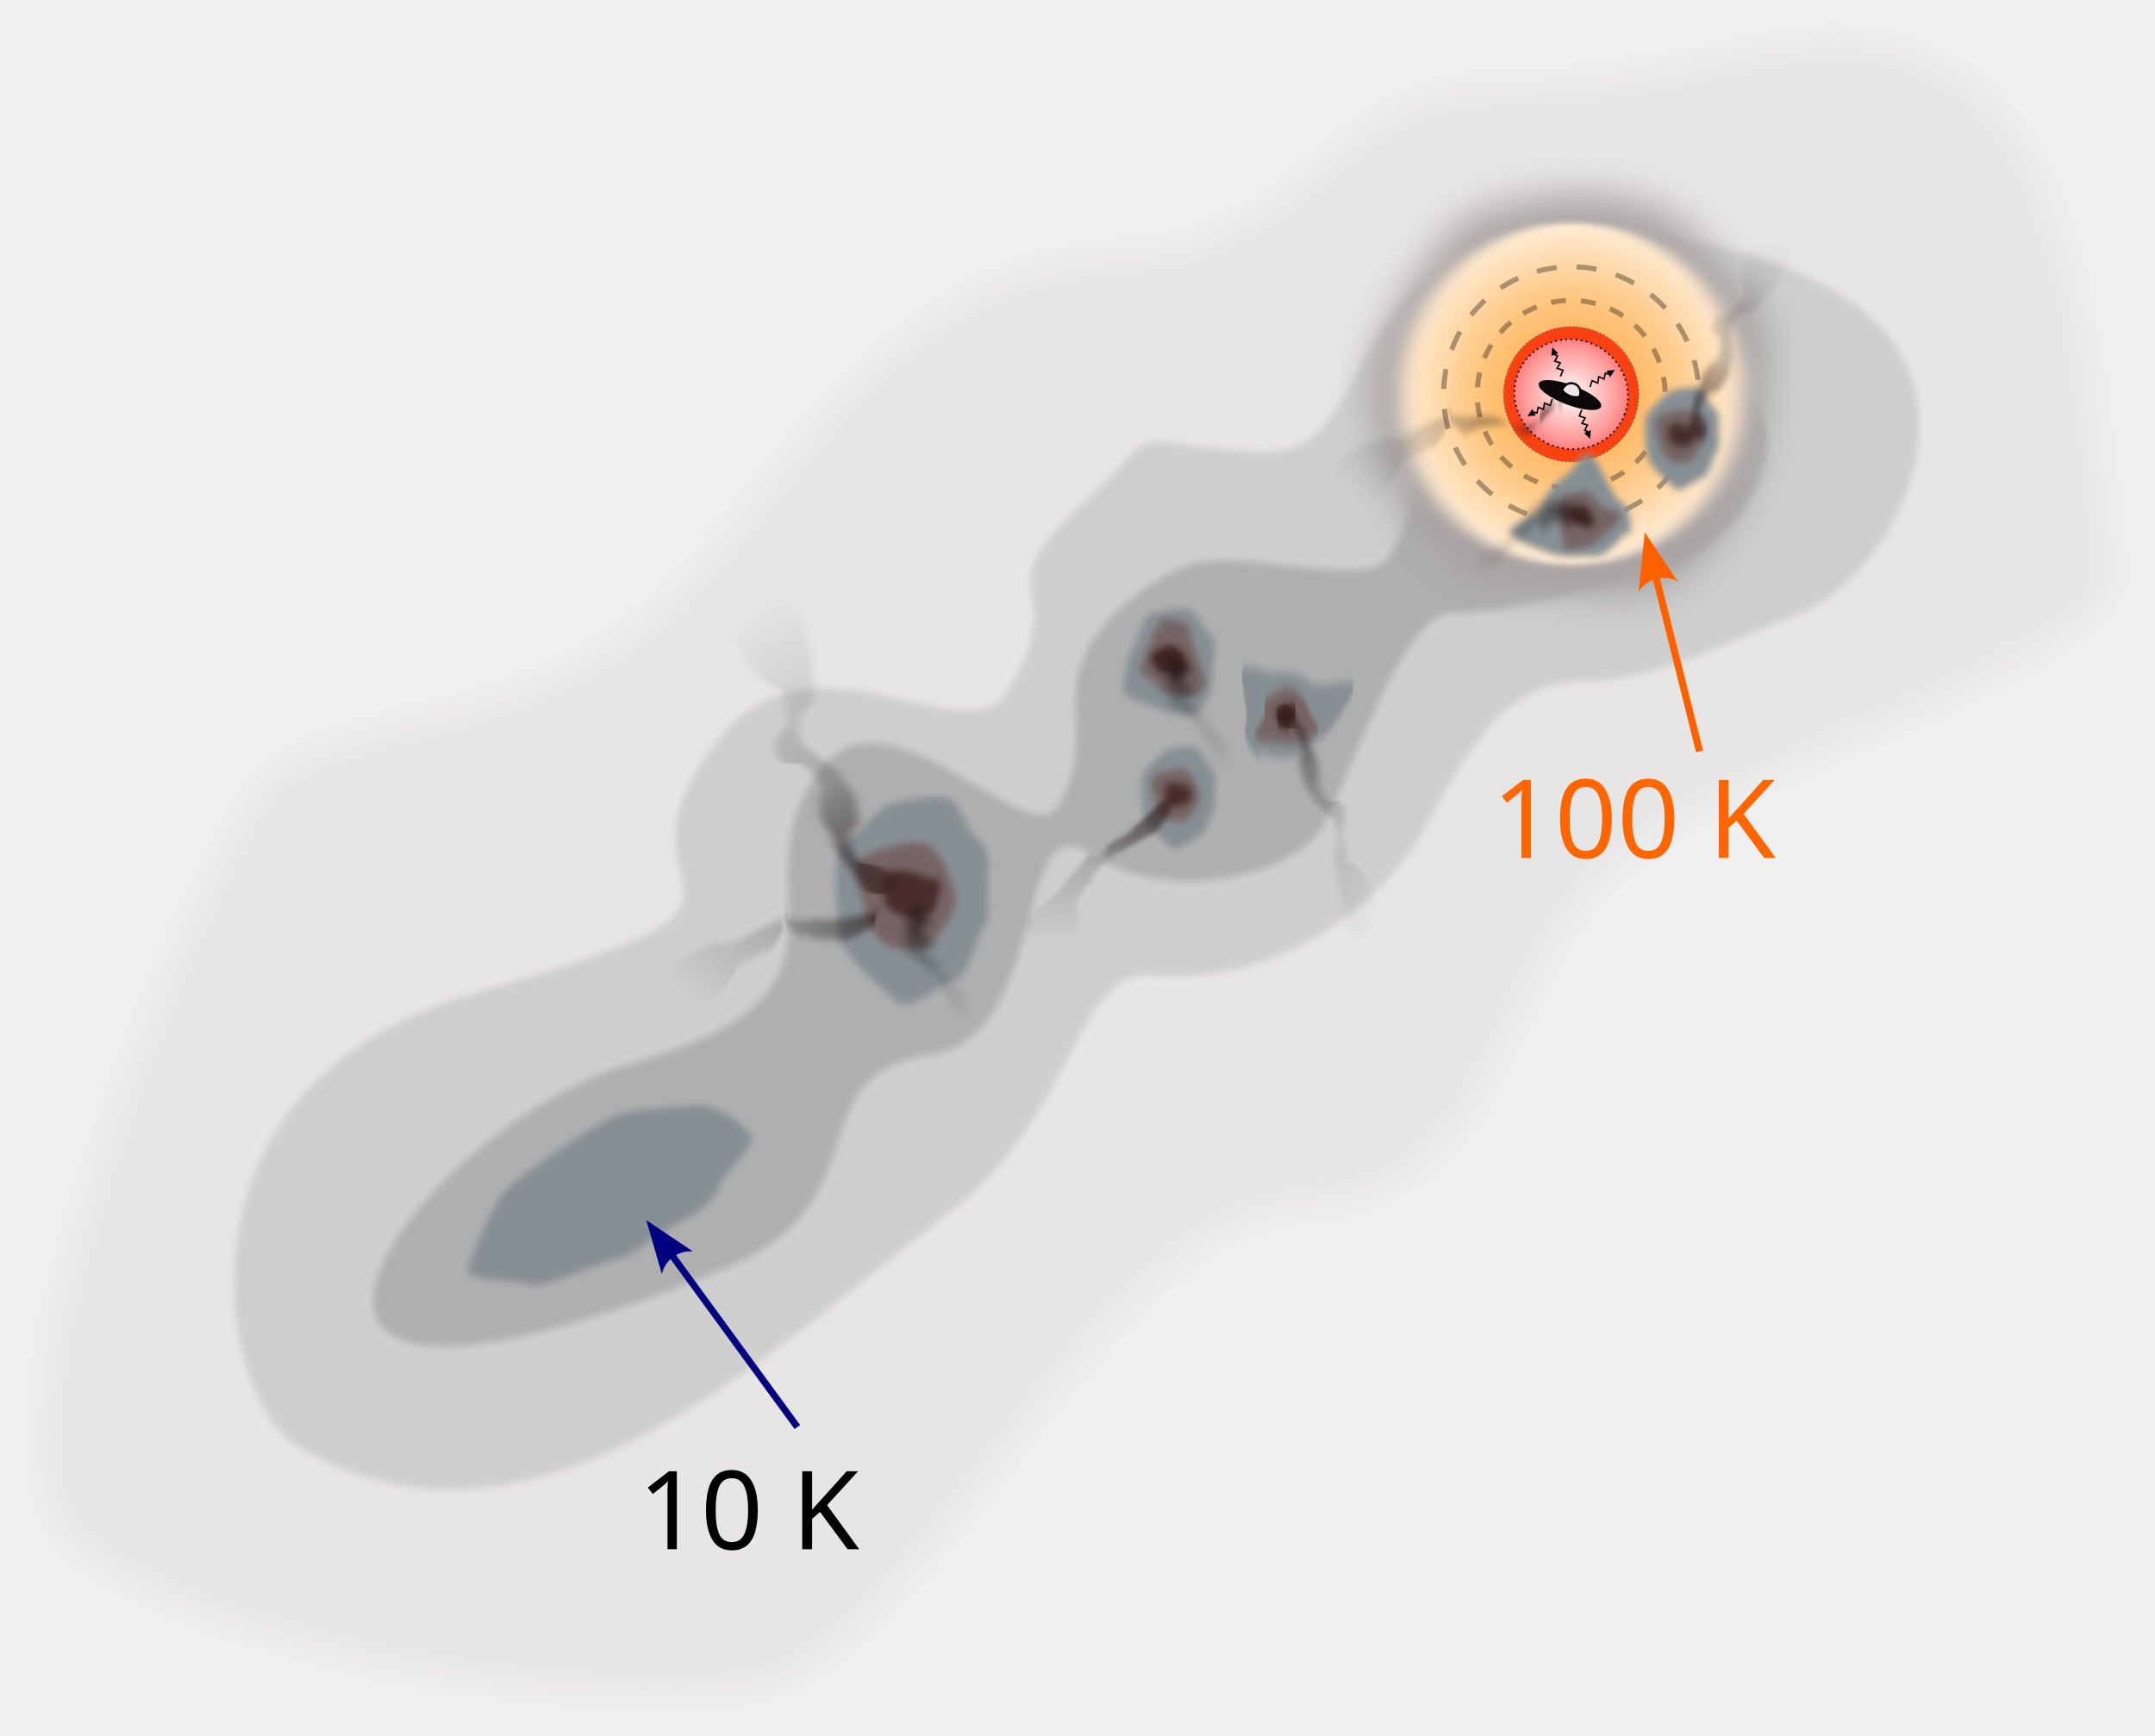
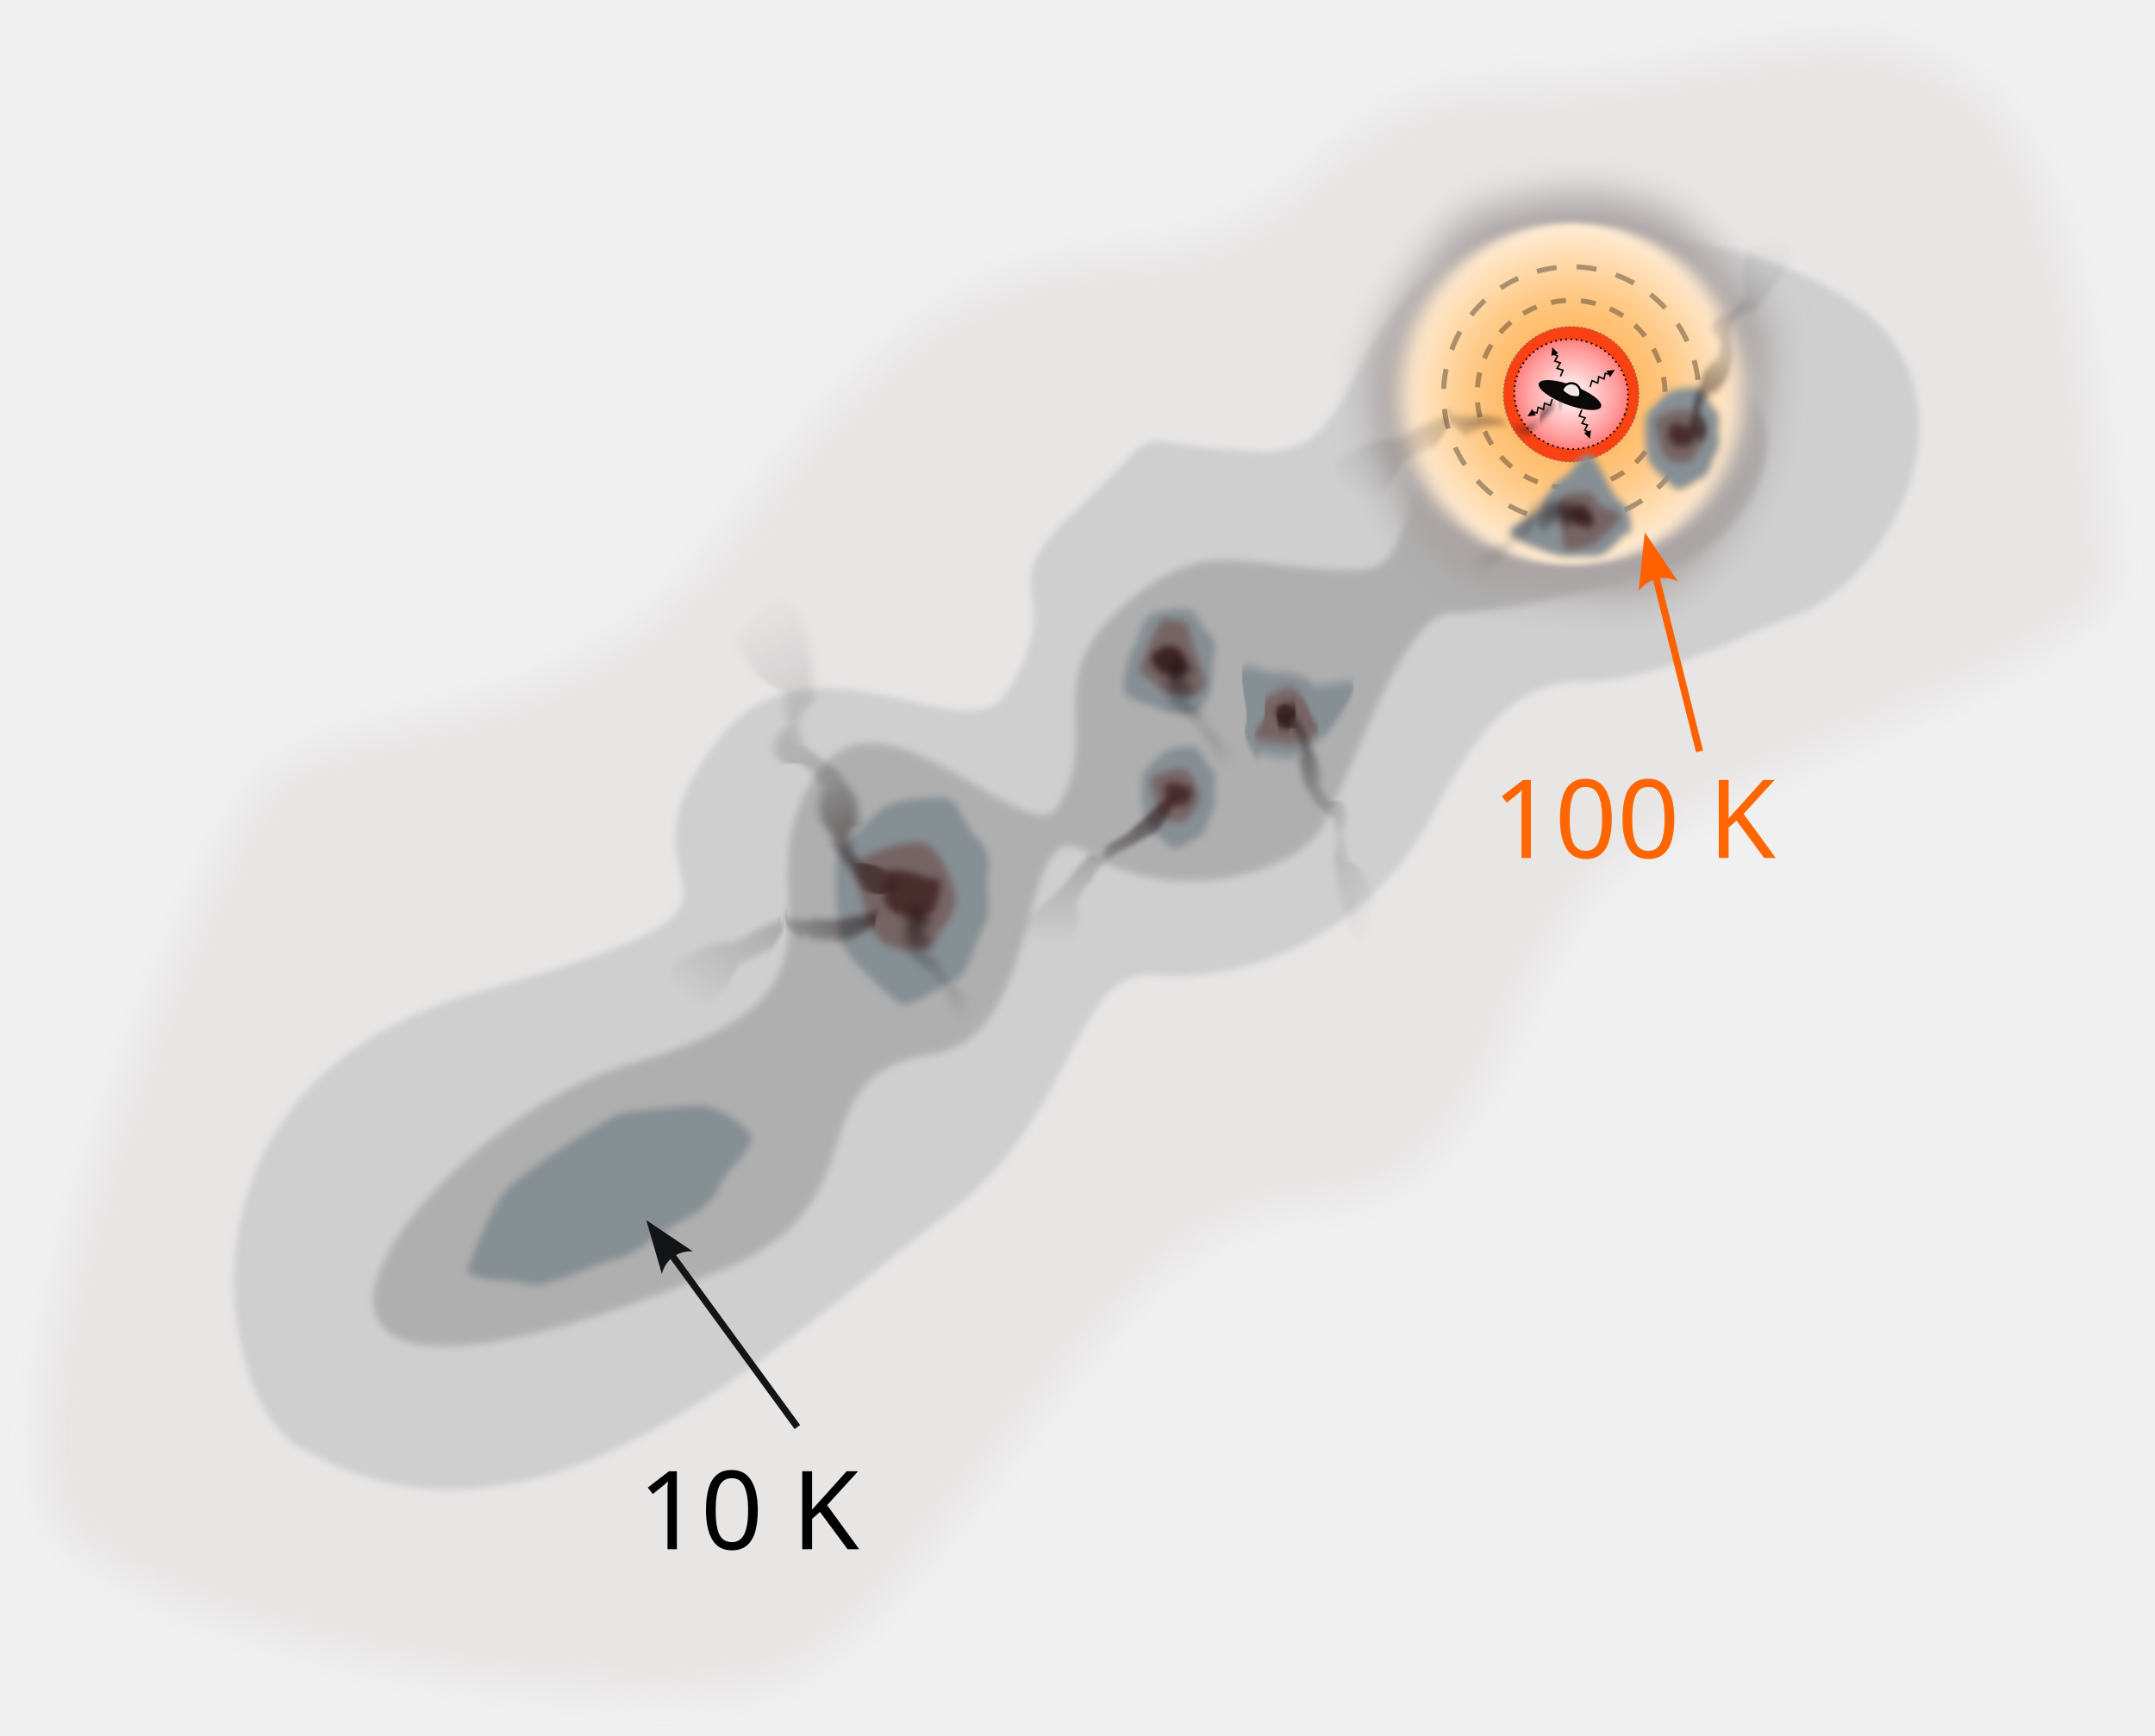
<svg xmlns="http://www.w3.org/2000/svg" xmlns:xlink="http://www.w3.org/1999/xlink" width="208.673mm" height="168.048mm" viewBox="0 0 208.673 168.048" version="1.1" id="svg1961">
  <defs id="defs1958">
    <marker style="overflow:visible" id="marker1638" refX="0" refY="0" orient="auto-start-reverse" markerWidth="7.7" markerHeight="5.6" viewBox="0 0 7.7 5.6" preserveAspectRatio="xMidYMid">
      <path transform="scale(0.7)" d="M -2,-4 9,0 -2,4 c 2,-2.33 2,-5.66 0,-8 z" style="fill:context-stroke;fill-rule:evenodd;stroke:none" id="path1636" />
    </marker>
    <marker style="overflow:visible" id="Arrow2" refX="0" refY="0" orient="auto-start-reverse" markerWidth="7.7" markerHeight="5.6" viewBox="0 0 7.7 5.6" preserveAspectRatio="xMidYMid">
      <path transform="scale(0.7)" d="M -2,-4 9,0 -2,4 c 2,-2.33 2,-5.66 0,-8 z" style="fill:context-stroke;fill-rule:evenodd;stroke:none" id="arrow2L" />
    </marker>
    <filter id="filter11401" color-interpolation-filters="sRGB" x="-0.119" y="-0.118" width="1.238" height="1.237">
      <feGaussianBlur stdDeviation="7.109" id="feGaussianBlur11403" />
    </filter>
    <radialGradient xlink:href="#linearGradient4363" id="radialGradient28473" gradientUnits="userSpaceOnUse" gradientTransform="matrix(1.193807,0.00462597,-0.00462597,1.193807,-93.63663,-74.19688)" cx="492" cy="371.094" fx="492" fy="371.094" r="134.5" />
    <linearGradient id="linearGradient4363">
      <stop id="stop4365" offset="0" style="stop-color:#ff8e07;stop-opacity:1;" />
      <stop style="stop-color:#ffa232;stop-opacity:1;" offset="0" id="stop4367" />
      <stop id="stop4371" offset="0.5" style="stop-color:#ffc986;stop-opacity:1;" />
      <stop id="stop4369" offset="1" style="stop-color:#ffffff;stop-opacity:1;" />
    </linearGradient>
    <filter id="filter4409" color-interpolation-filters="sRGB" x="-0.053" y="-0.053" width="1.105" height="1.105">
      <feGaussianBlur stdDeviation="5.89" id="feGaussianBlur4411" />
    </filter>
    <radialGradient xlink:href="#linearGradient5417" id="radialGradient28475" gradientUnits="userSpaceOnUse" gradientTransform="matrix(1.537386,-0.147786,0.1350057,1.53725,-315.3014,-127.5864)" cx="493" cy="373.094" fx="493" fy="373.094" r="33.523" />
    <linearGradient id="linearGradient5417">
      <stop id="stop5419" offset="0" style="stop-color:#ffffff;stop-opacity:0.99;" />
      <stop style="stop-color:#ff9a9a;stop-opacity:1;" offset="0.53" id="stop5423" />
      <stop id="stop5425" offset="1" style="stop-color:#ff2020;stop-opacity:1;" />
    </linearGradient>
    <filter style="color-interpolation-filters:sRGB" id="filter6128" x="-0.019" width="1.039" y="-0.024" height="1.049">
      <feGaussianBlur stdDeviation="1.437" id="feGaussianBlur6130" />
    </filter>
    <filter style="color-interpolation-filters:sRGB" id="filter6136" x="-0.005" width="1.01" y="-0.007" height="1.014">
      <feGaussianBlur stdDeviation="0.345" id="feGaussianBlur6138" />
    </filter>
    <filter style="color-interpolation-filters:sRGB" id="filter6140" x="-0.006" width="1.013" y="-0.009" height="1.017">
      <feGaussianBlur stdDeviation="0.345" id="feGaussianBlur6142" />
    </filter>
    <filter style="color-interpolation-filters:sRGB" id="filter6144" x="-0.097" width="1.193" y="-0.084" height="1.168">
      <feGaussianBlur stdDeviation="0.894" id="feGaussianBlur6146" />
    </filter>
    <filter style="color-interpolation-filters:sRGB" id="filter6148" x="-0.114" width="1.228" y="-0.091" height="1.181">
      <feGaussianBlur stdDeviation="1.088" id="feGaussianBlur6150" />
    </filter>
    <filter style="color-interpolation-filters:sRGB" id="filter6152" x="-0.073" width="1.145" y="-0.086" height="1.172">
      <feGaussianBlur stdDeviation="1.11" id="feGaussianBlur6154" />
    </filter>
    <filter style="color-interpolation-filters:sRGB" id="filter6156" x="-0.097" width="1.193" y="-0.084" height="1.168">
      <feGaussianBlur stdDeviation="0.894" id="feGaussianBlur6158" />
    </filter>
    <filter style="color-interpolation-filters:sRGB" id="filter6160" x="-0.114" width="1.228" y="-0.091" height="1.181">
      <feGaussianBlur stdDeviation="1.088" id="feGaussianBlur6162" />
    </filter>
    <filter style="color-interpolation-filters:sRGB" id="filter6164" x="-0.073" width="1.145" y="-0.086" height="1.172">
      <feGaussianBlur stdDeviation="1.11" id="feGaussianBlur6166" />
    </filter>
    <filter style="color-interpolation-filters:sRGB" id="filter6168" x="-0.058" width="1.115" y="-0.043" height="1.085">
      <feGaussianBlur stdDeviation="0.345" id="feGaussianBlur6170" />
    </filter>
    <filter style="color-interpolation-filters:sRGB" id="filter6172" x="-0.086" width="1.171" y="-0.085" height="1.171">
      <feGaussianBlur stdDeviation="3.011" id="feGaussianBlur6174" />
    </filter>
    <filter style="color-interpolation-filters:sRGB" id="filter6176" x="-0.152" width="1.303" y="-0.192" height="1.383">
      <feGaussianBlur stdDeviation="2.601" id="feGaussianBlur6178" />
    </filter>
    <filter style="color-interpolation-filters:sRGB" id="filter6180" x="-0.031" width="1.062" y="-0.049" height="1.098">
      <feGaussianBlur stdDeviation="0.345" id="feGaussianBlur6182" />
    </filter>
    <linearGradient xlink:href="#linearGradient4934" id="linearGradient1787" gradientUnits="userSpaceOnUse" x1="109.343" y1="311.231" x2="115.707" y2="345.791" />
    <linearGradient id="linearGradient4934">
      <stop style="stop-color:#3e2323;stop-opacity:1" offset="0" id="stop4928" />
      <stop id="stop4930" offset="0.398" style="stop-color:#000000;stop-opacity:0.237;" />
      <stop id="stop4932" offset="1" style="stop-color:#000000;stop-opacity:0;" />
    </linearGradient>
    <filter style="color-interpolation-filters:sRGB" id="filter6184" x="-0.211" width="1.422" y="-0.048" height="1.096">
      <feGaussianBlur stdDeviation="0.691" id="feGaussianBlur6186" />
    </filter>
    <filter style="color-interpolation-filters:sRGB" id="filter6188" x="-0.211" width="1.422" y="-0.048" height="1.096">
      <feGaussianBlur stdDeviation="0.691" id="feGaussianBlur6190" />
    </filter>
    <filter style="color-interpolation-filters:sRGB" id="filter6192" x="-0.211" width="1.422" y="-0.048" height="1.096">
      <feGaussianBlur stdDeviation="0.691" id="feGaussianBlur6194" />
    </filter>
    <linearGradient xlink:href="#linearGradient4934" id="linearGradient1791" gradientUnits="userSpaceOnUse" gradientTransform="translate(8.838835,29.52171)" x1="95.731" y1="280.914" x2="101.094" y2="251.322" />
    <filter style="color-interpolation-filters:sRGB" id="filter6196" x="-0.079" width="1.159" y="-0.029" height="1.057">
      <feGaussianBlur stdDeviation="0.345" id="feGaussianBlur6198" />
    </filter>
    <filter style="color-interpolation-filters:sRGB" id="filter6200" x="-0.124" width="1.249" y="-0.045" height="1.089">
      <feGaussianBlur stdDeviation="0.54" id="feGaussianBlur6202" />
    </filter>
    <filter style="color-interpolation-filters:sRGB" id="filter6204" x="-0.128" width="1.256" y="-0.046" height="1.092">
      <feGaussianBlur stdDeviation="0.557" id="feGaussianBlur6206" />
    </filter>
    <filter style="color-interpolation-filters:sRGB" id="filter6208" x="-0.133" width="1.267" y="-0.043" height="1.087">
      <feGaussianBlur stdDeviation="0.557" id="feGaussianBlur6210" />
    </filter>
    <filter style="color-interpolation-filters:sRGB" id="filter6212" x="-0.145" width="1.291" y="-0.043" height="1.087">
      <feGaussianBlur stdDeviation="0.557" id="feGaussianBlur6214" />
    </filter>
    <filter style="color-interpolation-filters:sRGB" id="filter6216" x="-0.144" width="1.288" y="-0.051" height="1.102">
      <feGaussianBlur stdDeviation="0.679" id="feGaussianBlur6218" />
    </filter>
    <linearGradient xlink:href="#linearGradient4934" id="linearGradient2645" gradientUnits="userSpaceOnUse" x1="109.343" y1="311.231" x2="115.707" y2="345.791" />
    <linearGradient xlink:href="#linearGradient4934" id="linearGradient2647" gradientUnits="userSpaceOnUse" x1="109.343" y1="311.231" x2="115.707" y2="345.791" />
    <linearGradient xlink:href="#linearGradient4934" id="linearGradient2649" gradientUnits="userSpaceOnUse" gradientTransform="translate(8.838835,29.52171)" x1="95.731" y1="280.914" x2="101.094" y2="251.322" />
    <linearGradient xlink:href="#linearGradient4934" id="linearGradient2651" gradientUnits="userSpaceOnUse" gradientTransform="translate(8.838835,29.52171)" x1="95.731" y1="280.914" x2="101.094" y2="251.322" />
    <linearGradient xlink:href="#linearGradient4934" id="linearGradient2653" gradientUnits="userSpaceOnUse" gradientTransform="translate(8.838835,29.52171)" x1="95.731" y1="280.914" x2="101.094" y2="251.322" />
    <linearGradient xlink:href="#linearGradient4934" id="linearGradient2655" gradientUnits="userSpaceOnUse" gradientTransform="translate(8.838835,29.52171)" x1="95.731" y1="280.914" x2="101.094" y2="251.322" />
    <linearGradient xlink:href="#linearGradient4934" id="linearGradient2657" gradientUnits="userSpaceOnUse" gradientTransform="translate(8.838835,29.52171)" x1="95.731" y1="280.914" x2="101.094" y2="251.322" />
  </defs>
  <g id="layer1" transform="translate(-1.176631,-8.754218)">
    <path transform="matrix(1.130769,0,0,1.130769,-71.00468,-262.712)" id="path14893" d="m 192.338,247.427 c 20.275,-0.307 27.639,-8.201 39.536,-0.64 11.341,7.208 11.706,35.789 12.999,41.948 1.463,6.967 -28.442,15.619 -40.609,23.815 -12.586,8.479 -10.382,30.167 -28.853,30.89 -17.855,0.699 -32.315,39.604 -47.84,41.426 -16.365,1.92 -47.121,-3.836 -57.443,-12.517 -9.978,-8.392 9.018,-53.708 15.021,-63.644 5.644,-9.342 25.562,-3.571 39.991,-21.667 8.568,-10.745 17.684,-24.232 34.46,-25.148 17.355,-0.948 17.377,-14.236 32.737,-14.465 z" style="display:inline;fill:#e8e5e5;fill-opacity:1;fill-rule:evenodd;stroke:none;filter:url(#filter6128)" />
    <path style="display:inline;fill:#cecece;fill-opacity:0.988;fill-rule:evenodd;stroke:#000000;stroke-width:0;stroke-linecap:butt;stroke-linejoin:miter;stroke-miterlimit:4;stroke-dasharray:none;stroke-dashoffset:0;stroke-opacity:1;filter:url(#filter6136)" d="m 163.485,477.07 c 8.926,-6.91 31.161,-4.551 40.73,3.184 11.196,9.05 2.273,25.41 -6.35,28.619 -5.274,1.962 -13.065,6.226 -20.046,6.222 -6.476,-0.003 -10.06,4.847 -14.417,13.135 -3.382,6.433 -12.625,15.437 -26.02,14.442 -7.264,-0.54 -6.966,13.162 -19.413,22.598 -15.773,11.958 -38.237,35.095 -60.801,21.653 -7.715,-4.596 -12.896,-34.211 16.688,-42.607 34.462,-9.781 9.941,-7.978 23.06,-24.093 8.768,-10.771 23.098,1.937 26.867,-4.153 6.205,-10.029 -2.204,-9.073 6.449,-17.058 9.783,-9.028 2.854,-6.184 17.298,-5.531 8.866,0.401 7.507,-9.869 15.956,-16.41 z" id="path14895" transform="matrix(1.030931,0,0,1.030931,-28.92507,-456.265)" />
    <path id="path14897" d="m 164.778,490.289 c 5.207,-12.272 20.085,-9.785 26.842,-4.323 7.905,6.39 0.784,16.025 -5.305,18.291 -3.724,1.386 -15.796,4.396 -20.726,4.393 -4.572,-0.002 -9.02,14.101 -12.096,19.953 -2.388,4.542 -14.3,7.769 -22.205,2.53 -6.772,-4.488 -3.623,17.327 -14.528,18.968 -13.227,1.99 -4.12,13.877 -19.656,20.217 -54.502,22.24 -29.368,-13.477 -8.479,-19.405 24.333,-6.906 8.662,-16.585 17.925,-27.964 6.191,-7.605 19.321,8.213 21.982,3.913 4.381,-7.081 -2.104,-11.882 6.47,-19.164 7.164,-6.084 9.956,-3.545 20.154,-3.084 6.26,0.283 4.477,-2.197 9.623,-14.325 z" style="display:inline;fill:#afafaf;fill-opacity:0.988;fill-rule:evenodd;stroke:#000000;stroke-width:0;stroke-linecap:butt;stroke-linejoin:miter;stroke-miterlimit:4;stroke-dasharray:none;stroke-dashoffset:0;stroke-opacity:1;filter:url(#filter6140)" transform="matrix(1.030931,0,0,1.030931,-28.92507,-456.265)" />
    <g id="g14899" transform="matrix(0.3984852,0,0,0.3984852,19.29863,-55.97581)" style="display:inline;filter:url(#filter6144)">
      <path id="path14901" d="m 343.868,251.274 c 1.418,1.061 2.291,2.899 1.8,4.902 -0.491,2.003 -0.382,9.81 -1.664,11.356 -1.281,1.546 -1.327,3.085 -3.163,3.503 -1.836,0.418 -6.35,0.446 -7.952,-0.709 -1.602,-1.155 -8.384,-2.329 -9.093,-4.342 -0.709,-2.013 0.831,-8.91 1.906,-10.463 1.075,-1.554 2.277,-6.702 3.863,-8.07 1.586,-1.368 7.872,-2.017 9.839,-1.629 1.967,0.389 3.047,4.391 4.464,5.452 z" style="fill:#868f94;fill-opacity:0.994;stroke:#000000;stroke-width:0;stroke-linecap:butt;stroke-linejoin:miter;stroke-miterlimit:4;stroke-dasharray:none;stroke-dashoffset:0;stroke-opacity:1" />
      <path style="fill:#766464;fill-opacity:1;stroke:#000000;stroke-width:0;stroke-linecap:butt;stroke-linejoin:miter;stroke-miterlimit:4;stroke-dasharray:none;stroke-dashoffset:0;stroke-opacity:1" id="path14903" d="m 247.979,509.17 c -9.183,-4.354 -32.916,-4.73 -33.326,-12.854 -0.41,-8.124 -29.463,-14.233 -24.902,-27.177 4.561,-12.944 28.439,-75.975 36.935,-71.369 8.496,4.605 32.657,1.18 33.326,12.854 0.67,11.673 22.05,68.186 24.902,80.861 2.852,12.675 -27.751,22.04 -36.935,17.686 z" transform="matrix(0.1679961,0,0,0.1679961,295.6759,181.1895)" />
      <path style="fill:#3e2323;fill-opacity:1;stroke:#000000;stroke-width:0;stroke-linecap:butt;stroke-linejoin:miter;stroke-miterlimit:4;stroke-dasharray:none;stroke-dashoffset:0;stroke-opacity:1" id="path14905" d="m 366.197,422.031 c 4.306,1.865 2.14,3.268 4.58,6.799 2.44,3.531 6.484,10.333 5.847,14.836 -0.637,4.503 -5.67,8.157 -9.524,11.042 -3.854,2.885 -6.719,-2.97 -11.75,-3.052 -5.032,-0.082 -10.253,-0.114 -11.814,-4.802 -1.561,-4.688 -8.112,-10.734 -5.847,-14.836 2.264,-4.102 7.285,-6.031 10.897,-9.141 3.611,-3.11 13.306,-2.71 17.612,-0.845 z" transform="matrix(0.2151186,0,0,0.2151186,257.6101,164.2767)" />
    </g>
    <g clip-path="none" transform="matrix(0.2645833,0,0,0.2645833,-63.09949,-146.8189)" id="g24331" style="display:inline">
      <path style="fill:#aaa3a3;fill-opacity:1;fill-rule:evenodd;stroke:none;filter:url(#filter11401)" d="m 548.179,164.49 c 15.325,3.229 18.35,8.39 28.222,18.452 5.684,5.793 19.484,20.233 20.778,26.392 1.463,6.967 0.036,39.415 -6.474,56.096 -5.517,14.137 -13.355,27.729 -29.046,37.5 -13.613,8.477 -43.628,-0.701 -59.154,1.12 -16.365,1.92 -33.806,-19.618 -38.351,-32.316 -5.028,-14.049 -11.638,-35.363 -9.021,-46.673 2.816,-12.171 10.005,-26.199 24.435,-44.294 8.568,-10.745 12.197,-12.065 26.682,-15.248 16.976,-3.731 26.898,-4.197 41.93,-1.03 z" id="path5515" transform="matrix(1.02092,0.00534063,-0.00534063,1.02092,281.4991,490.6357)" />
      <g id="g24306">
        <circle style="fill:url(#radialGradient28473);fill-opacity:1;stroke:none;filter:url(#filter4409)" id="path20940" transform="matrix(0.4001255,-0.2411552,0.2411552,0.4001255,531.6977,702.3656)" cx="492" cy="371.094" r="134" />
        <circle style="fill:#fa2f06;fill-opacity:0.864;stroke:#746c6c;stroke-width:1;stroke-linecap:butt;stroke-linejoin:miter;stroke-miterlimit:4;stroke-dasharray:1, 2;stroke-dashoffset:0;stroke-opacity:1" id="path20942" transform="matrix(0.4525337,0.1668246,-0.1668246,0.4525337,657.2062,482.2865)" cx="492" cy="371.094" r="51.291" />
        <circle style="fill:url(#radialGradient28475);fill-opacity:1;stroke:#000000;stroke-width:1;stroke-linecap:butt;stroke-linejoin:miter;stroke-miterlimit:4;stroke-dasharray:1, 2;stroke-dashoffset:0;stroke-opacity:1" id="path20944" transform="matrix(0.5942461,0.2192253,-0.2092569,0.5680717,603.0678,412.2515)" cx="493" cy="373.094" r="33.023" />
        <circle style="fill:none;stroke:#000000;stroke-width:5.1;stroke-linecap:butt;stroke-linejoin:miter;stroke-miterlimit:4;stroke-dasharray:15.211, 15.211;stroke-dashoffset:0;stroke-opacity:0.325" id="path20948" transform="matrix(0.3418955,0.1185379,-0.1185379,0.3418955,693.7215,547.1011)" cx="492" cy="371.094" r="95" />
        <circle style="fill:none;stroke:#000000;stroke-width:5.1;stroke-linecap:butt;stroke-linejoin:miter;stroke-miterlimit:4;stroke-dasharray:20.282, 20.282;stroke-dashoffset:0;stroke-opacity:0.332" id="path20950" transform="matrix(0.339526,0.1251642,-0.1251642,0.339526,697.3466,544.7204)" cx="492" cy="371.094" r="129" />
        <ellipse transform="matrix(0.4106392,0.1541234,-0.1541234,0.4106392,585.4647,539.4688)" id="path5985" style="fill:#0a0707;fill-opacity:0.988;stroke:none" cx="650.008" cy="226.316" rx="27.754" ry="8.309" />
        <path id="path5987" d="m 821.115,732.973 c -0.264,0.706 -2.614,0.388 -3.446,0.076 -0.766,-0.287 -3.236,-1.699 -2.947,-2.471 0.689,-1.838 2.68,-2.793 4.444,-2.132 1.764,0.661 2.637,2.689 1.949,4.527 z" style="fill:#f4e8e8;fill-opacity:0.988;stroke:#000000;stroke-width:0.795;stroke-linecap:butt;stroke-linejoin:miter;stroke-miterlimit:4;stroke-dasharray:none;stroke-dashoffset:0;stroke-opacity:1" />
        <g transform="matrix(0.7246266,-0.01081801,0.01081801,0.7246266,389.9093,560.3492)" id="g4417">
          <path id="path4413" d="m 596.611,242.569 1.059,-3.229 2.875,1.228 0.552,-3.164 2.663,1.155 0.678,-2.881 1.839,0.512" style="fill:none;stroke:#000000;stroke-width:0.735;stroke-linecap:butt;stroke-linejoin:miter;stroke-miterlimit:4;stroke-dasharray:none;stroke-opacity:1" />
          <path id="path4415" d="m 606.807,237.713 -1.755,-3.294 4.205,-0.324 z" style="fill:#000000;fill-opacity:1;stroke:none" />
        </g>
        <g id="g4421" transform="matrix(0.5507797,0.4710015,0.4710015,-0.5507797,379.0044,590.5722)">
          <path style="fill:none;stroke:#000000;stroke-width:0.735;stroke-linecap:butt;stroke-linejoin:miter;stroke-miterlimit:4;stroke-dasharray:none;stroke-opacity:1" d="m 596.611,242.569 1.059,-3.229 2.875,1.228 0.552,-3.164 2.663,1.155 0.678,-2.881 1.839,0.512" id="path4423" />
          <path style="fill:#000000;fill-opacity:1;stroke:none" d="m 606.807,237.713 -1.755,-3.294 4.205,-0.324 z" id="path4425" />
        </g>
        <g transform="matrix(-0.7246266,0.01081801,-0.01081801,-0.7246266,1245.962,903.382)" id="g4427">
          <path id="path4429" d="m 596.611,242.569 1.059,-3.229 2.875,1.228 0.552,-3.164 2.663,1.155 0.678,-2.881 1.839,0.512" style="fill:none;stroke:#000000;stroke-width:0.735;stroke-linecap:butt;stroke-linejoin:miter;stroke-miterlimit:4;stroke-dasharray:none;stroke-opacity:1" />
          <path id="path4431" d="m 606.807,237.713 -1.755,-3.294 4.205,-0.324 z" style="fill:#000000;fill-opacity:1;stroke:none" />
        </g>
        <g id="g4433" transform="matrix(-0.5507797,-0.4710015,-0.4710015,0.5507797,1256.867,873.1589)">
          <path style="fill:none;stroke:#000000;stroke-width:0.735;stroke-linecap:butt;stroke-linejoin:miter;stroke-miterlimit:4;stroke-dasharray:none;stroke-opacity:1" d="m 596.611,242.569 1.059,-3.229 2.875,1.228 0.552,-3.164 2.663,1.155 0.678,-2.881 1.839,0.512" id="path4436" />
          <path style="fill:#000000;fill-opacity:1;stroke:none" d="m 606.807,237.713 -1.755,-3.294 4.205,-0.324 z" id="path4438" />
        </g>
      </g>
    </g>
    <g id="g14907" transform="matrix(0.3120673,0,0,0.3430451,62.39848,-26.64487)" style="display:inline;filter:url(#filter6148)">
      <path style="fill:#868f94;fill-opacity:0.994;stroke:#000000;stroke-width:0;stroke-linecap:butt;stroke-linejoin:miter;stroke-miterlimit:4;stroke-dasharray:none;stroke-dashoffset:0;stroke-opacity:1" d="m 335.303,218.158 c 1.418,1.061 2.291,2.899 1.8,4.902 -0.491,2.003 0.76,5.813 -0.522,7.359 -1.281,1.546 -2.469,7.082 -4.305,7.5 -1.836,0.418 -6.921,4.443 -8.523,3.287 -1.602,-1.155 -7.813,-6.326 -8.522,-8.338 -0.709,-2.013 -1.453,-11.194 -0.378,-12.747 1.075,-1.554 4.561,-4.418 6.147,-5.786 1.586,-1.368 7.872,-2.017 9.839,-1.629 1.967,0.389 3.047,4.391 4.464,5.452 z" id="path14909" />
      <path transform="matrix(0.1761132,0,0,0.1761132,285.279,145.916)" d="m 249.507,490.783 c -7.87,10.447 -20.49,8.636 -32.827,7.053 -12.337,-1.583 -23.258,-13.884 -25.897,-26.659 -2.639,-12.775 -13.98,-36.602 -4.955,-43.486 9.025,-6.884 49.234,-19.134 59.959,-10.057 10.725,9.076 16.591,24.493 20.386,36.409 3.795,11.916 -8.796,26.293 -16.666,36.74 z" id="path14911" style="fill:#766464;fill-opacity:1;stroke:#000000;stroke-width:0;stroke-linecap:butt;stroke-linejoin:miter;stroke-miterlimit:4;stroke-dasharray:none;stroke-dashoffset:0;stroke-opacity:1" />
      <path transform="matrix(0.203856,0,0,0.203856,253.025,137.4623)" d="m 367.617,423.377 c 4.186,2.114 8.558,-1.489 9.573,3.374 1.015,4.863 -2.447,13.815 -4.133,18.163 -1.686,4.347 -11.749,5.573 -16.896,5.998 -5.148,0.425 -19.096,-6.734 -19.715,-10.887 -0.619,-4.153 -0.573,-18.436 3.963,-20.962 4.536,-2.526 23.022,2.201 27.208,4.314 z" id="path14913" style="fill:#492d2d;fill-opacity:1;stroke:#000000;stroke-width:0;stroke-linecap:butt;stroke-linejoin:miter;stroke-miterlimit:4;stroke-dasharray:none;stroke-dashoffset:0;stroke-opacity:1" />
    </g>
    <g id="g14915" transform="matrix(0.3209066,0,0,0.3209066,55.70591,-22.17601)" style="display:inline;filter:url(#filter6152)">
      <path transform="matrix(0.4186816,-0.1638527,0.1638527,0.4186816,97.53356,135.4518)" d="m 359.257,374.282 c 5.053,1.596 4.238,33.808 8.401,37.42 4.163,3.612 2.236,13.591 0.147,19.423 -2.089,5.832 -3.072,0.411 -8.315,3.506 -5.243,3.096 -15.136,7.846 -20.841,5.406 -5.705,-2.44 -16.441,-5.818 -21.221,-8.411 -4.78,-2.592 -28.83,-23.333 -26.431,-27.994 2.399,-4.66 24.3,-2.634 26.552,-7.563 2.251,-4.928 14.92,-12.649 21.05,-13.047 6.13,-0.398 15.604,-10.338 20.658,-8.742 z" id="path14917" style="fill:#868f94;fill-opacity:0.994;stroke:#000000;stroke-width:0;stroke-linecap:butt;stroke-linejoin:miter;stroke-miterlimit:4;stroke-dasharray:none;stroke-dashoffset:0;stroke-opacity:1" />
      <path transform="matrix(0.2047753,0,0,0.2047753,261.5723,158.6989)" d="m 249.507,490.783 c -6.829,9.066 -37.992,16.439 -47.225,15.111 -9.233,-1.328 -4.932,-21.226 -9.396,-32.498 -4.464,-11.271 -4.884,-32.499 0.483,-42.016 5.367,-9.517 24.851,-9.875 34.967,-11.312 10.116,-1.436 14.175,10.97 20.994,18.916 6.819,7.946 30.04,7.89 30.624,17.619 0.584,9.728 -23.619,25.114 -30.448,34.18 z" id="path14919" style="fill:#766464;fill-opacity:1;stroke:#000000;stroke-width:0;stroke-linecap:butt;stroke-linejoin:miter;stroke-miterlimit:4;stroke-dasharray:none;stroke-dashoffset:0;stroke-opacity:1" />
      <path transform="matrix(0.1822282,0,0,0.1822282,242.4205,172.6685)" d="m 367.668,423.426 c 3.2,1.625 0.047,3.599 1.927,6.133 1.88,2.534 7.841,11.9 7.533,15.318 -0.308,3.418 -7.128,8.707 -9.992,11.082 -2.864,2.375 -7.004,-5.414 -10.947,-5.075 -3.942,0.34 -11.269,0.447 -12.176,-3.304 -0.906,-3.75 -9.572,-12.373 -7.533,-15.318 2.038,-2.945 9.353,-5.786 11.937,-8.389 2.585,-2.604 16.05,-2.072 19.25,-0.447 z" id="path14921" style="fill:#3e2323;fill-opacity:1;stroke:#000000;stroke-width:0;stroke-linecap:butt;stroke-linejoin:miter;stroke-miterlimit:4;stroke-dasharray:none;stroke-dashoffset:0;stroke-opacity:1" />
    </g>
    <g id="g14923" transform="matrix(0.3984852,0,0,0.3984852,-18.95667,-30.20944)" style="display:inline;filter:url(#filter6156)">
      <path id="path14925" d="m 343.868,251.274 c 1.418,1.061 2.291,2.899 1.8,4.902 -0.491,2.003 -0.382,9.81 -1.664,11.356 -1.281,1.546 -1.327,3.085 -3.163,3.503 -1.836,0.418 -6.35,0.446 -7.952,-0.709 -1.602,-1.155 -8.384,-2.329 -9.093,-4.342 -0.709,-2.013 0.831,-8.91 1.906,-10.463 1.075,-1.554 2.277,-6.702 3.863,-8.07 1.586,-1.368 7.872,-2.017 9.839,-1.629 1.967,0.389 3.047,4.391 4.464,5.452 z" style="fill:#868f94;fill-opacity:0.994;stroke:#000000;stroke-width:0;stroke-linecap:butt;stroke-linejoin:miter;stroke-miterlimit:4;stroke-dasharray:none;stroke-dashoffset:0;stroke-opacity:1" />
      <path style="fill:#766464;fill-opacity:1;stroke:#000000;stroke-width:0;stroke-linecap:butt;stroke-linejoin:miter;stroke-miterlimit:4;stroke-dasharray:none;stroke-dashoffset:0;stroke-opacity:1" id="path14927" d="m 247.979,509.17 c -9.183,-4.354 -32.916,-4.73 -33.326,-12.854 -0.41,-8.124 -29.463,-14.233 -24.902,-27.177 4.561,-12.944 28.439,-75.975 36.935,-71.369 8.496,4.605 32.657,1.18 33.326,12.854 0.67,11.673 22.05,68.186 24.902,80.861 2.852,12.675 -27.751,22.04 -36.935,17.686 z" transform="matrix(0.1679961,0,0,0.1679961,295.6759,181.1895)" />
      <path style="fill:#3e2323;fill-opacity:1;stroke:#000000;stroke-width:0;stroke-linecap:butt;stroke-linejoin:miter;stroke-miterlimit:4;stroke-dasharray:none;stroke-dashoffset:0;stroke-opacity:1" id="path14929" d="m 366.197,422.031 c 4.306,1.865 2.14,3.268 4.58,6.799 2.44,3.531 6.484,10.333 5.847,14.836 -0.637,4.503 -5.67,8.157 -9.524,11.042 -3.854,2.885 -6.719,-2.97 -11.75,-3.052 -5.032,-0.082 -10.253,-0.114 -11.814,-4.802 -1.561,-4.688 -8.112,-10.734 -5.847,-14.836 2.264,-4.102 7.285,-6.031 10.897,-9.141 3.611,-3.11 13.306,-2.71 17.612,-0.845 z" transform="matrix(0.2151186,0,0,0.2151186,257.6101,164.2767)" />
    </g>
    <g id="g14931" transform="matrix(0.3120673,0,0,0.3430451,13.62178,8.123674)" style="display:inline;filter:url(#filter6160)">
      <path style="fill:#868f94;fill-opacity:0.994;stroke:#000000;stroke-width:0;stroke-linecap:butt;stroke-linejoin:miter;stroke-miterlimit:4;stroke-dasharray:none;stroke-dashoffset:0;stroke-opacity:1" d="m 335.303,218.158 c 1.418,1.061 2.291,2.899 1.8,4.902 -0.491,2.003 0.76,5.813 -0.522,7.359 -1.281,1.546 -2.469,7.082 -4.305,7.5 -1.836,0.418 -6.921,4.443 -8.523,3.287 -1.602,-1.155 -7.813,-6.326 -8.522,-8.338 -0.709,-2.013 -1.453,-11.194 -0.378,-12.747 1.075,-1.554 4.561,-4.418 6.147,-5.786 1.586,-1.368 7.872,-2.017 9.839,-1.629 1.967,0.389 3.047,4.391 4.464,5.452 z" id="path14933" />
      <path transform="matrix(0.1761132,0,0,0.1761132,285.279,145.916)" d="m 249.507,490.783 c -7.87,10.447 -20.49,8.636 -32.827,7.053 -12.337,-1.583 -23.258,-13.884 -25.897,-26.659 -2.639,-12.775 -13.98,-36.602 -4.955,-43.486 9.025,-6.884 49.234,-19.134 59.959,-10.057 10.725,9.076 16.591,24.493 20.386,36.409 3.795,11.916 -8.796,26.293 -16.666,36.74 z" id="path14935" style="fill:#766464;fill-opacity:1;stroke:#000000;stroke-width:0;stroke-linecap:butt;stroke-linejoin:miter;stroke-miterlimit:4;stroke-dasharray:none;stroke-dashoffset:0;stroke-opacity:1" />
      <path transform="matrix(0.203856,0,0,0.203856,253.025,137.4623)" d="m 367.617,423.377 c 4.186,2.114 8.558,-1.489 9.573,3.374 1.015,4.863 -2.447,13.815 -4.133,18.163 -1.686,4.347 -11.749,5.573 -16.896,5.998 -5.148,0.425 -19.096,-6.734 -19.715,-10.887 -0.619,-4.153 -0.573,-18.436 3.963,-20.962 4.536,-2.526 23.022,2.201 27.208,4.314 z" id="path14937" style="fill:#492d2d;fill-opacity:1;stroke:#000000;stroke-width:0;stroke-linecap:butt;stroke-linejoin:miter;stroke-miterlimit:4;stroke-dasharray:none;stroke-dashoffset:0;stroke-opacity:1" />
    </g>
    <g id="g14939" transform="matrix(-0.258455,0.1902158,0.1902158,0.258455,157.1654,-45.70196)" style="display:inline;filter:url(#filter6164)">
      <path transform="matrix(0.4186816,-0.1638527,0.1638527,0.4186816,97.53356,135.4518)" d="m 359.257,374.282 c 5.053,1.596 4.238,33.808 8.401,37.42 4.163,3.612 2.236,13.591 0.147,19.423 -2.089,5.832 -3.072,0.411 -8.315,3.506 -5.243,3.096 -15.136,7.846 -20.841,5.406 -5.705,-2.44 -16.441,-5.818 -21.221,-8.411 -4.78,-2.592 -28.83,-23.333 -26.431,-27.994 2.399,-4.66 24.3,-2.634 26.552,-7.563 2.251,-4.928 14.92,-12.649 21.05,-13.047 6.13,-0.398 15.604,-10.338 20.658,-8.742 z" id="path14941" style="fill:#868f94;fill-opacity:0.994;stroke:#000000;stroke-width:0;stroke-linecap:butt;stroke-linejoin:miter;stroke-miterlimit:4;stroke-dasharray:none;stroke-dashoffset:0;stroke-opacity:1" />
      <path transform="matrix(0.2047753,0,0,0.2047753,261.5723,158.6989)" d="m 249.507,490.783 c -6.829,9.066 -37.992,16.439 -47.225,15.111 -9.233,-1.328 -4.932,-21.226 -9.396,-32.498 -4.464,-11.271 -4.884,-32.499 0.483,-42.016 5.367,-9.517 24.851,-9.875 34.967,-11.312 10.116,-1.436 14.175,10.97 20.994,18.916 6.819,7.946 30.04,7.89 30.624,17.619 0.584,9.728 -23.619,25.114 -30.448,34.18 z" id="path14943" style="fill:#766464;fill-opacity:1;stroke:#000000;stroke-width:0;stroke-linecap:butt;stroke-linejoin:miter;stroke-miterlimit:4;stroke-dasharray:none;stroke-dashoffset:0;stroke-opacity:1" />
      <path transform="matrix(0.1822282,0,0,0.1822282,242.4205,172.6685)" d="m 367.668,423.426 c 3.2,1.625 0.047,3.599 1.927,6.133 1.88,2.534 7.841,11.9 7.533,15.318 -0.308,3.418 -7.128,8.707 -9.992,11.082 -2.864,2.375 -7.004,-5.414 -10.947,-5.075 -3.942,0.34 -11.269,0.447 -12.176,-3.304 -0.906,-3.75 -9.572,-12.373 -7.533,-15.318 2.038,-2.945 9.353,-5.786 11.937,-8.389 2.585,-2.604 16.05,-2.072 19.25,-0.447 z" id="path14945" style="fill:#3e2323;fill-opacity:1;stroke:#000000;stroke-width:0;stroke-linecap:butt;stroke-linejoin:miter;stroke-miterlimit:4;stroke-dasharray:none;stroke-dashoffset:0;stroke-opacity:1" />
    </g>
    <path id="path14947" d="m 120.872,529.72 c 0.89,0.717 1.438,1.959 1.13,3.312 -0.308,1.353 0.477,3.927 -0.328,4.972 -0.804,1.044 -1.55,4.784 -2.703,5.067 -1.153,0.282 -4.345,3.001 -5.351,2.221 -1.006,-0.781 -4.905,-4.274 -5.35,-5.634 -0.445,-1.36 -0.912,-7.563 -0.237,-8.612 0.675,-1.05 2.863,-2.985 3.859,-3.909 0.996,-0.924 4.942,-1.363 6.177,-1.1 1.235,0.262 1.913,2.967 2.803,3.684 z" style="display:inline;fill:#868f94;fill-opacity:0.994;stroke:#000000;stroke-width:0;stroke-linecap:butt;stroke-linejoin:miter;stroke-miterlimit:4;stroke-dasharray:none;stroke-dashoffset:0;stroke-opacity:1;filter:url(#filter6168)" transform="matrix(1.030931,0,0,1.030931,-28.92507,-456.265)" />
    <path style="display:inline;fill:#766464;fill-opacity:1;stroke:#000000;stroke-width:0;stroke-linecap:butt;stroke-linejoin:miter;stroke-miterlimit:4;stroke-dasharray:none;stroke-dashoffset:0;stroke-opacity:1;filter:url(#filter6172)" id="path14949" d="m 249.507,490.783 c -7.87,10.447 -20.49,8.636 -32.827,7.053 -12.337,-1.583 -23.258,-13.884 -25.897,-26.659 -2.639,-12.775 -13.98,-36.602 -4.955,-43.486 9.025,-6.884 49.234,-19.134 59.959,-10.057 10.725,9.076 16.591,24.493 20.386,36.409 3.795,11.916 -8.796,26.293 -16.666,36.74 z" transform="matrix(0.1139884,0,0,0.1226638,63.3074,39.52383)" />
    <path style="display:inline;fill:#492d2d;fill-opacity:1;stroke:#000000;stroke-width:0;stroke-linecap:butt;stroke-linejoin:miter;stroke-miterlimit:4;stroke-dasharray:none;stroke-dashoffset:0;stroke-opacity:1;filter:url(#filter6176)" id="path14951" d="m 367.617,423.377 c 4.186,2.114 8.558,-1.489 9.573,3.374 1.015,4.863 -2.447,13.815 -4.133,18.163 -1.686,4.347 -11.749,5.573 -16.896,5.998 -5.148,0.425 -19.096,-6.734 -19.715,-10.887 -0.619,-4.153 -0.573,-18.436 3.963,-20.962 4.536,-2.526 23.022,2.201 27.208,4.314 z" transform="matrix(0.1319447,0,0,0.1419867,42.43117,33.63581)" />
    <path id="path14953" d="m 96.825,562.38 c -0.369,1.103 -1.595,2.413 -3.465,3.292 -1.87,0.879 -4.618,3.381 -6.395,3.716 -1.777,0.335 -6.883,2.828 -7.915,2.352 -1.032,-0.476 -6.308,-0.269 -5.928,-1.492 0.38,-1.223 2.437,-6.335 3.871,-7.675 1.434,-1.34 8.896,-6.506 10.603,-6.924 1.707,-0.418 5.413,-0.616 7.153,-0.741 1.741,-0.125 4.616,1.92 5.017,2.874 0.401,0.954 -2.572,3.494 -2.941,4.598 z" style="display:inline;fill:#868f94;fill-opacity:0.994;stroke:#000000;stroke-width:0;stroke-linecap:butt;stroke-linejoin:miter;stroke-miterlimit:4;stroke-dasharray:none;stroke-dashoffset:0;stroke-opacity:1;filter:url(#filter6180)" transform="matrix(1.030931,0,0,1.030931,-28.92507,-456.265)" />
    <path style="display:inline;fill:url(#linearGradient2645);fill-opacity:1;stroke:#000000;stroke-width:0;stroke-linecap:butt;stroke-linejoin:miter;stroke-miterlimit:4;stroke-dasharray:none;stroke-opacity:1;filter:url(#filter6184)" d="m 108.459,317.684 c -0.619,4.066 0.177,8.927 0.177,8.927 l 3.624,5.657 c 0,0 1.768,6.364 1.768,7.778 0,1.414 1.679,5.745 1.679,5.745 0,0 0.53,-3.977 0.354,-4.773 -0.177,-0.795 -0.088,-1.768 -0.53,-3.359 -0.442,-1.591 -2.475,-5.127 -2.563,-5.657 -0.088,-0.53 -0.795,-2.652 -0.795,-3.359 0,-0.707 -1.414,-1.856 -1.237,-3.27 0.177,-1.414 1.414,0.619 0.088,-3.27 -1.326,-3.889 0.442,-4.154 0.265,-4.508 -0.177,-0.354 -1.945,-6.364 -1.945,-6.364 l -0.884,6.452" id="path4916" transform="matrix(0.7477411,0,0,0.3547142,7.996343,-14.61408)" />
    <path transform="matrix(0.7477411,0,0,0.3547142,33.32773,-38.96861)" id="path5030" d="m 108.459,317.684 c -0.619,4.066 0.177,8.927 0.177,8.927 l 3.624,5.657 c 0,0 1.768,6.364 1.768,7.778 0,1.414 1.679,5.745 1.679,5.745 0,0 0.53,-3.977 0.354,-4.773 -0.177,-0.795 -0.088,-1.768 -0.53,-3.359 -0.442,-1.591 -2.475,-5.127 -2.563,-5.657 -0.088,-0.53 -0.795,-2.652 -0.795,-3.359 0,-0.707 -1.414,-1.856 -1.237,-3.27 0.177,-1.414 1.414,0.619 0.088,-3.27 -1.326,-3.889 0.442,-4.154 0.265,-4.508 -0.177,-0.354 -1.945,-6.364 -1.945,-6.364 l -0.884,6.452" style="display:inline;fill:url(#linearGradient2647);fill-opacity:1;stroke:#000000;stroke-width:0;stroke-linecap:butt;stroke-linejoin:miter;stroke-miterlimit:4;stroke-dasharray:none;stroke-opacity:1;filter:url(#filter6188)" />
    <path style="display:inline;fill:url(#linearGradient1787);fill-opacity:1;stroke:#000000;stroke-width:0;stroke-linecap:butt;stroke-linejoin:miter;stroke-miterlimit:4;stroke-dasharray:none;stroke-opacity:1;filter:url(#filter6192)" d="m 108.459,317.684 c -0.619,4.066 0.177,8.927 0.177,8.927 l 3.624,5.657 c 0,0 1.768,6.364 1.768,7.778 0,1.414 1.679,5.745 1.679,5.745 0,0 0.53,-3.977 0.354,-4.773 -0.177,-0.795 -0.088,-1.768 -0.53,-3.359 -0.442,-1.591 -2.475,-5.127 -2.563,-5.657 -0.088,-0.53 -0.795,-2.652 -0.795,-3.359 0,-0.707 -1.414,-1.856 -1.237,-3.27 0.177,-1.414 1.414,0.619 0.088,-3.27 -1.326,-3.889 0.442,-4.154 0.265,-4.508 -0.177,-0.354 -1.945,-6.364 -1.945,-6.364 l -0.884,6.452" id="path5034" transform="matrix(0.05022515,0.7460523,-0.3539131,0.02382584,259.6579,-30.99543)" />
    <path style="display:inline;opacity:0.74;fill:url(#linearGradient2649);fill-opacity:1;stroke:#000000;stroke-width:0;stroke-linecap:butt;stroke-linejoin:miter;stroke-miterlimit:4;stroke-dasharray:none;stroke-opacity:1;filter:url(#filter6196)" d="m 105.454,291.874 c -1.452,0.411 -3.202,0.554 -2.386,3.005 1.681,0.482 1.58,2.077 1.414,3.712 -3.012,2.655 -1.179,3.418 -2.298,5.127 l -0.088,4.861 c 0.27,1.062 1.027,1.736 2.475,1.856 0.848,-1.756 -0.158,-2.894 -1.326,-3.977 -0.149,-1.74 0.318,-2.933 1.945,-3.094 2.07,-2.601 1.104,-3.305 1.503,-4.861 l -1.237,-4.243 c 0.851,-3.122 2.21,-2.12 3.359,-2.828 1.748,-2.537 3.357,-5.097 3.712,-7.867 -0.128,-3.24 -3.236,-2.011 -6.099,-1.149 -0.748,2.084 -1.057,4.255 0.53,6.806 z" id="path5038" transform="matrix(0.8314455,-0.6095228,0.6095228,0.8314455,-188.1206,-99.55715)" />
    <path transform="matrix(0.6466553,0.01383094,-0.1208386,0.6687475,136.0137,-157.6555)" id="path5076" d="m 105.454,291.874 c -1.452,0.411 -3.202,0.554 -2.386,3.005 1.681,0.482 1.58,2.077 1.414,3.712 -3.012,2.655 -1.179,3.418 -2.298,5.127 l -0.088,4.861 c 0.27,1.062 1.027,1.736 2.475,1.856 0.848,-1.756 -0.158,-2.894 -1.326,-3.977 -0.149,-1.74 0.318,-2.933 1.945,-3.094 2.07,-2.601 1.104,-3.305 1.503,-4.861 l -1.237,-4.243 c 0.851,-3.122 2.21,-2.12 3.359,-2.828 1.748,-2.537 3.357,-5.097 3.712,-7.867 -0.128,-3.24 -3.236,-2.011 -6.099,-1.149 -0.748,2.084 -1.057,4.255 0.53,6.806 z" style="display:inline;opacity:0.74;fill:url(#linearGradient2651);fill-opacity:1;stroke:#000000;stroke-width:0;stroke-linecap:butt;stroke-linejoin:miter;stroke-miterlimit:4;stroke-dasharray:none;stroke-opacity:1;filter:url(#filter6200)" />
    <path style="display:inline;opacity:0.74;fill:url(#linearGradient2653);fill-opacity:1;stroke:#000000;stroke-width:0;stroke-linecap:butt;stroke-linejoin:miter;stroke-miterlimit:4;stroke-dasharray:none;stroke-opacity:1;filter:url(#filter6204)" d="m 105.454,291.874 c -1.452,0.411 -3.202,0.554 -2.386,3.005 1.681,0.482 1.58,2.077 1.414,3.712 -3.012,2.655 -1.179,3.418 -2.298,5.127 l -0.088,4.861 c 0.27,1.062 1.027,1.736 2.475,1.856 0.848,-1.756 -0.158,-2.894 -1.326,-3.977 -0.149,-1.74 0.318,-2.933 1.945,-3.094 2.07,-2.601 1.104,-3.305 1.503,-4.861 l -1.237,-4.243 c 0.851,-3.122 2.21,-2.12 3.359,-2.828 1.748,-2.537 3.357,-5.097 3.712,-7.867 -0.128,-3.24 -3.236,-2.011 -6.099,-1.149 -0.748,2.084 -1.057,4.255 0.53,6.806 z" id="path5080" transform="matrix(-0.2747856,0.6750822,-0.3591189,-0.6051426,264.9334,194.9886)" />
    <path transform="matrix(-0.6477435,-0.3341727,0.634888,-0.3034489,22.59417,177.0307)" id="path5084" d="m 107.233,293.558 c -1.452,0.411 5.927,11.522 3.478,5.815 1.681,0.482 -2.101,1.402 -2.267,3.038 -3.012,2.655 -5.141,-0.401 -6.261,1.308 l 2.386,6.718 c 0.27,1.062 -1.448,-0.12 0,0 0.848,-1.756 -0.158,-2.894 -1.326,-3.977 -0.149,-1.74 0.318,-2.933 1.945,-3.094 2.07,-2.601 1.104,-3.305 1.503,-4.861 l 4.02,0.869 c 0.851,-3.122 -0.632,-6.796 0.517,-7.505 1.748,-2.537 0.525,-3.438 0.88,-6.207 -0.128,-3.24 -5.593,-6.297 -8.456,-5.435 -0.748,2.084 1.717,6.446 3.304,8.997 z" style="display:inline;opacity:0.74;fill:url(#linearGradient2655);fill-opacity:1;stroke:#000000;stroke-width:0;stroke-linecap:butt;stroke-linejoin:miter;stroke-miterlimit:4;stroke-dasharray:none;stroke-opacity:1;filter:url(#filter6208)" />
    <path style="display:inline;opacity:0.74;fill:url(#linearGradient2657);fill-opacity:1;stroke:#000000;stroke-width:0;stroke-linecap:butt;stroke-linejoin:miter;stroke-miterlimit:4;stroke-dasharray:none;stroke-opacity:1;filter:url(#filter6212)" d="m 107.233,293.558 c -1.452,0.411 5.927,11.522 3.478,5.815 1.681,0.482 -2.101,1.402 -2.267,3.038 -3.012,2.655 -1.818,2.846 -2.938,4.555 l -0.937,3.471 c 0.27,1.062 -1.448,-0.12 0,0 0.848,-1.756 -0.158,-2.894 -1.326,-3.977 -0.149,-1.74 -0.778,-5.63 0.849,-5.79 2.07,-2.601 2.2,-0.608 2.599,-2.164 l 4.02,0.869 c 0.851,-3.122 -0.632,-6.796 0.517,-7.505 1.748,-2.537 0.525,-3.438 0.88,-6.207 -0.128,-3.24 -5.593,-6.297 -8.456,-5.435 -0.748,2.084 1.717,6.446 3.304,8.997 z" id="path5096" transform="matrix(-0.6477435,-0.3341727,0.634888,-0.3034489,-41.73819,225.7811)" />
    <path transform="matrix(-0.6846354,0.09051405,0.3049645,-0.4416074,90.34327,214.2808)" id="path5100" d="m 107.233,293.558 c -1.452,0.411 1,0.542 -0.542,4.946 1.405,3.788 0.542,-4.946 1.476,3.912 -3.012,2.655 -1.541,2.841 -2.661,4.55 l -0.937,3.471 c 0.27,1.062 -1.448,-0.12 0,0 0.848,-1.756 -0.803,2.621 -1.97,1.537 -0.149,-1.74 -1.462,-8.481 0.165,-8.641 2.07,-2.601 3.528,-3.272 3.927,-4.828 l 3.298,2.073 c 0.851,-3.122 0.567,-9.097 1.716,-9.806 3.456,-14.651 0.048,-2.341 0.403,-5.11 -0.128,-3.24 -5.593,-6.297 -8.456,-5.435 -0.748,2.084 1.717,6.446 3.304,8.997 z" style="display:inline;opacity:0.74;fill:url(#linearGradient1791);fill-opacity:1;stroke:#000000;stroke-width:0;stroke-linecap:butt;stroke-linejoin:miter;stroke-miterlimit:4;stroke-dasharray:none;stroke-opacity:1;filter:url(#filter6216)" />
-     <path style="fill:#ffffff;fill-opacity:0.994;stroke:#000080;stroke-width:0.663;stroke-linejoin:round;stroke-dasharray:none;marker-end:url(#Arrow2)" d="M 78.386,146.945 66.221,130.281" id="path545" />
+     <path style="fill:#000080;fill-opacity:1;stroke:#131415;stroke-width:0.663;stroke-linejoin:round;stroke-dasharray:none;marker-end:url(#Arrow2);stroke-opacity:1" d="M 78.386,146.945 66.221,130.281" id="path545" />
    <text xml:space="preserve" style="font-size:10.583px;font-family:sans-serif;-inkscape-font-specification:'sans-serif, Normal';text-align:center;text-anchor:middle;fill:#ffffff;fill-opacity:0.994;stroke:none;stroke-width:0.3;stroke-linejoin:round;stroke-dasharray:none" x="80.552" y="158.773" id="text1426">
      <tspan id="tspan1424" style="font-size:10.583px;fill:#000000;stroke-width:0.3;stroke:none" x="80.552" y="158.773">10 K</tspan>
    </text>
    <path style="fill:#ff6600;fill-opacity:0.994;stroke:#ff6100;stroke-width:0.7;stroke-linejoin:round;stroke-dasharray:none;stroke-opacity:1;marker-end:url(#marker1638)" d="M 165.747,81.515 161.514,64.581" id="path1634" />
    <text xml:space="preserve" style="font-size:10.583px;font-family:sans-serif;-inkscape-font-specification:'sans-serif, Normal';text-align:center;text-anchor:middle;fill:#ff6600;fill-opacity:0.994;stroke:none;stroke-width:0.3;stroke-linejoin:round;stroke-dasharray:none;stroke-opacity:1" x="166.277" y="91.833" id="text3392">
      <tspan id="tspan3390" style="font-size:10.583px;fill:#ff6600;stroke:none;stroke-width:0.3;stroke-opacity:1" x="166.277" y="91.833">100 K</tspan>
    </text>
  </g>
</svg>
